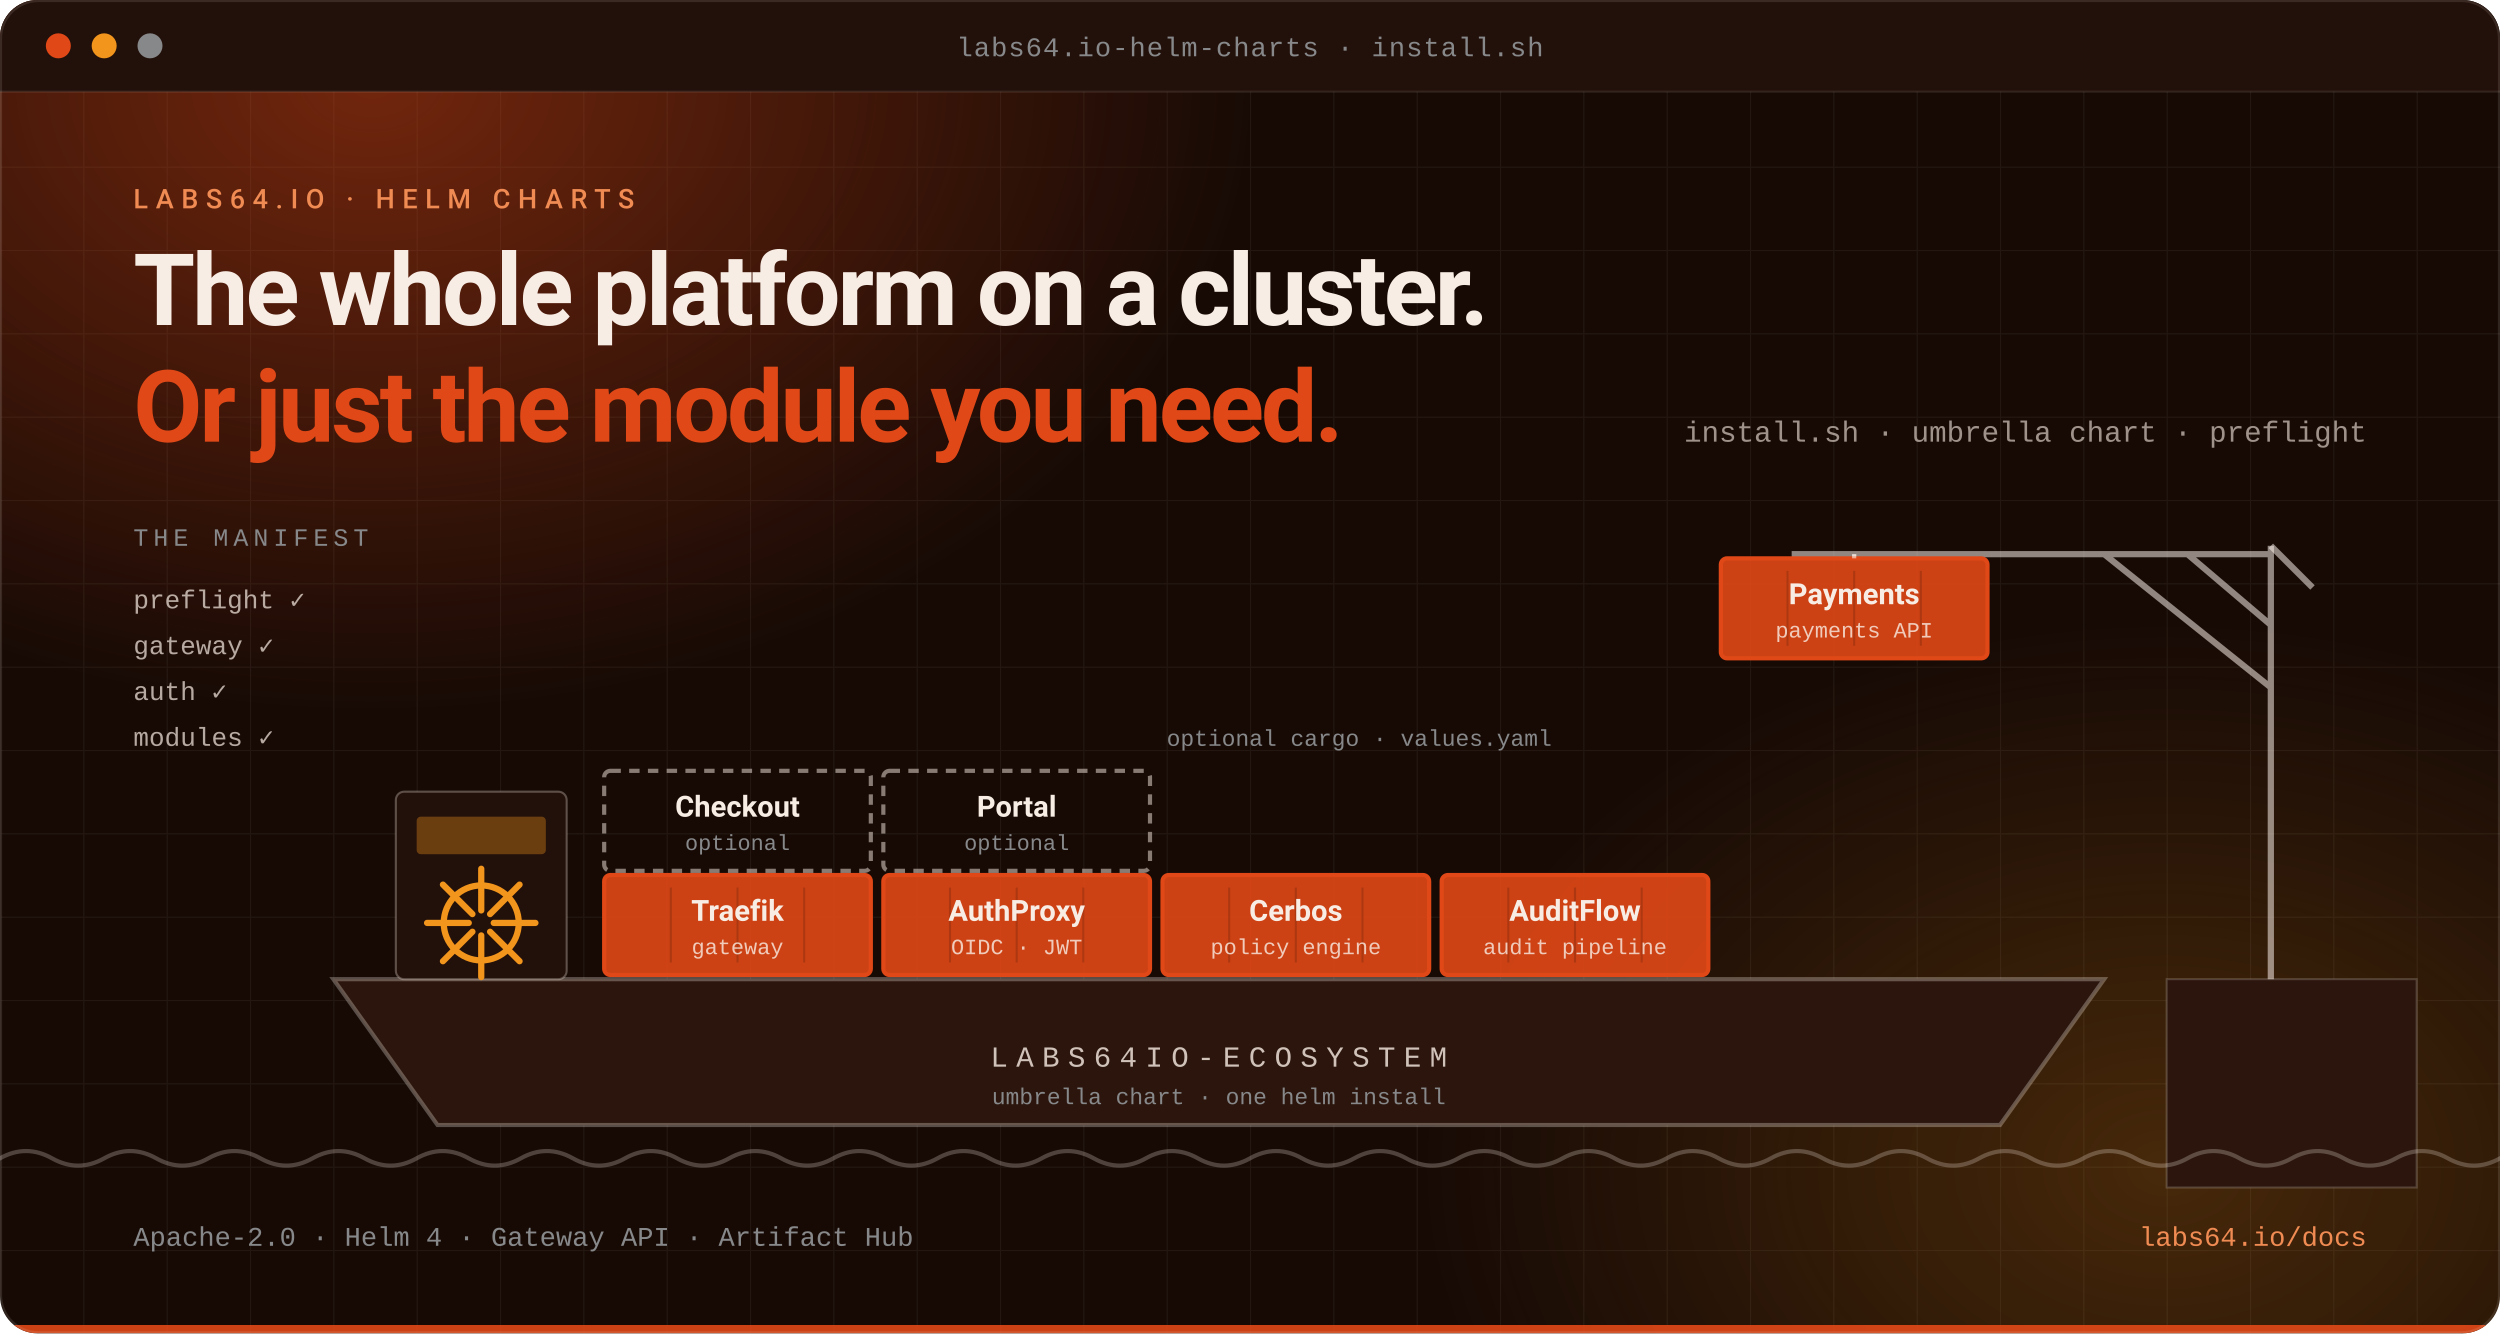
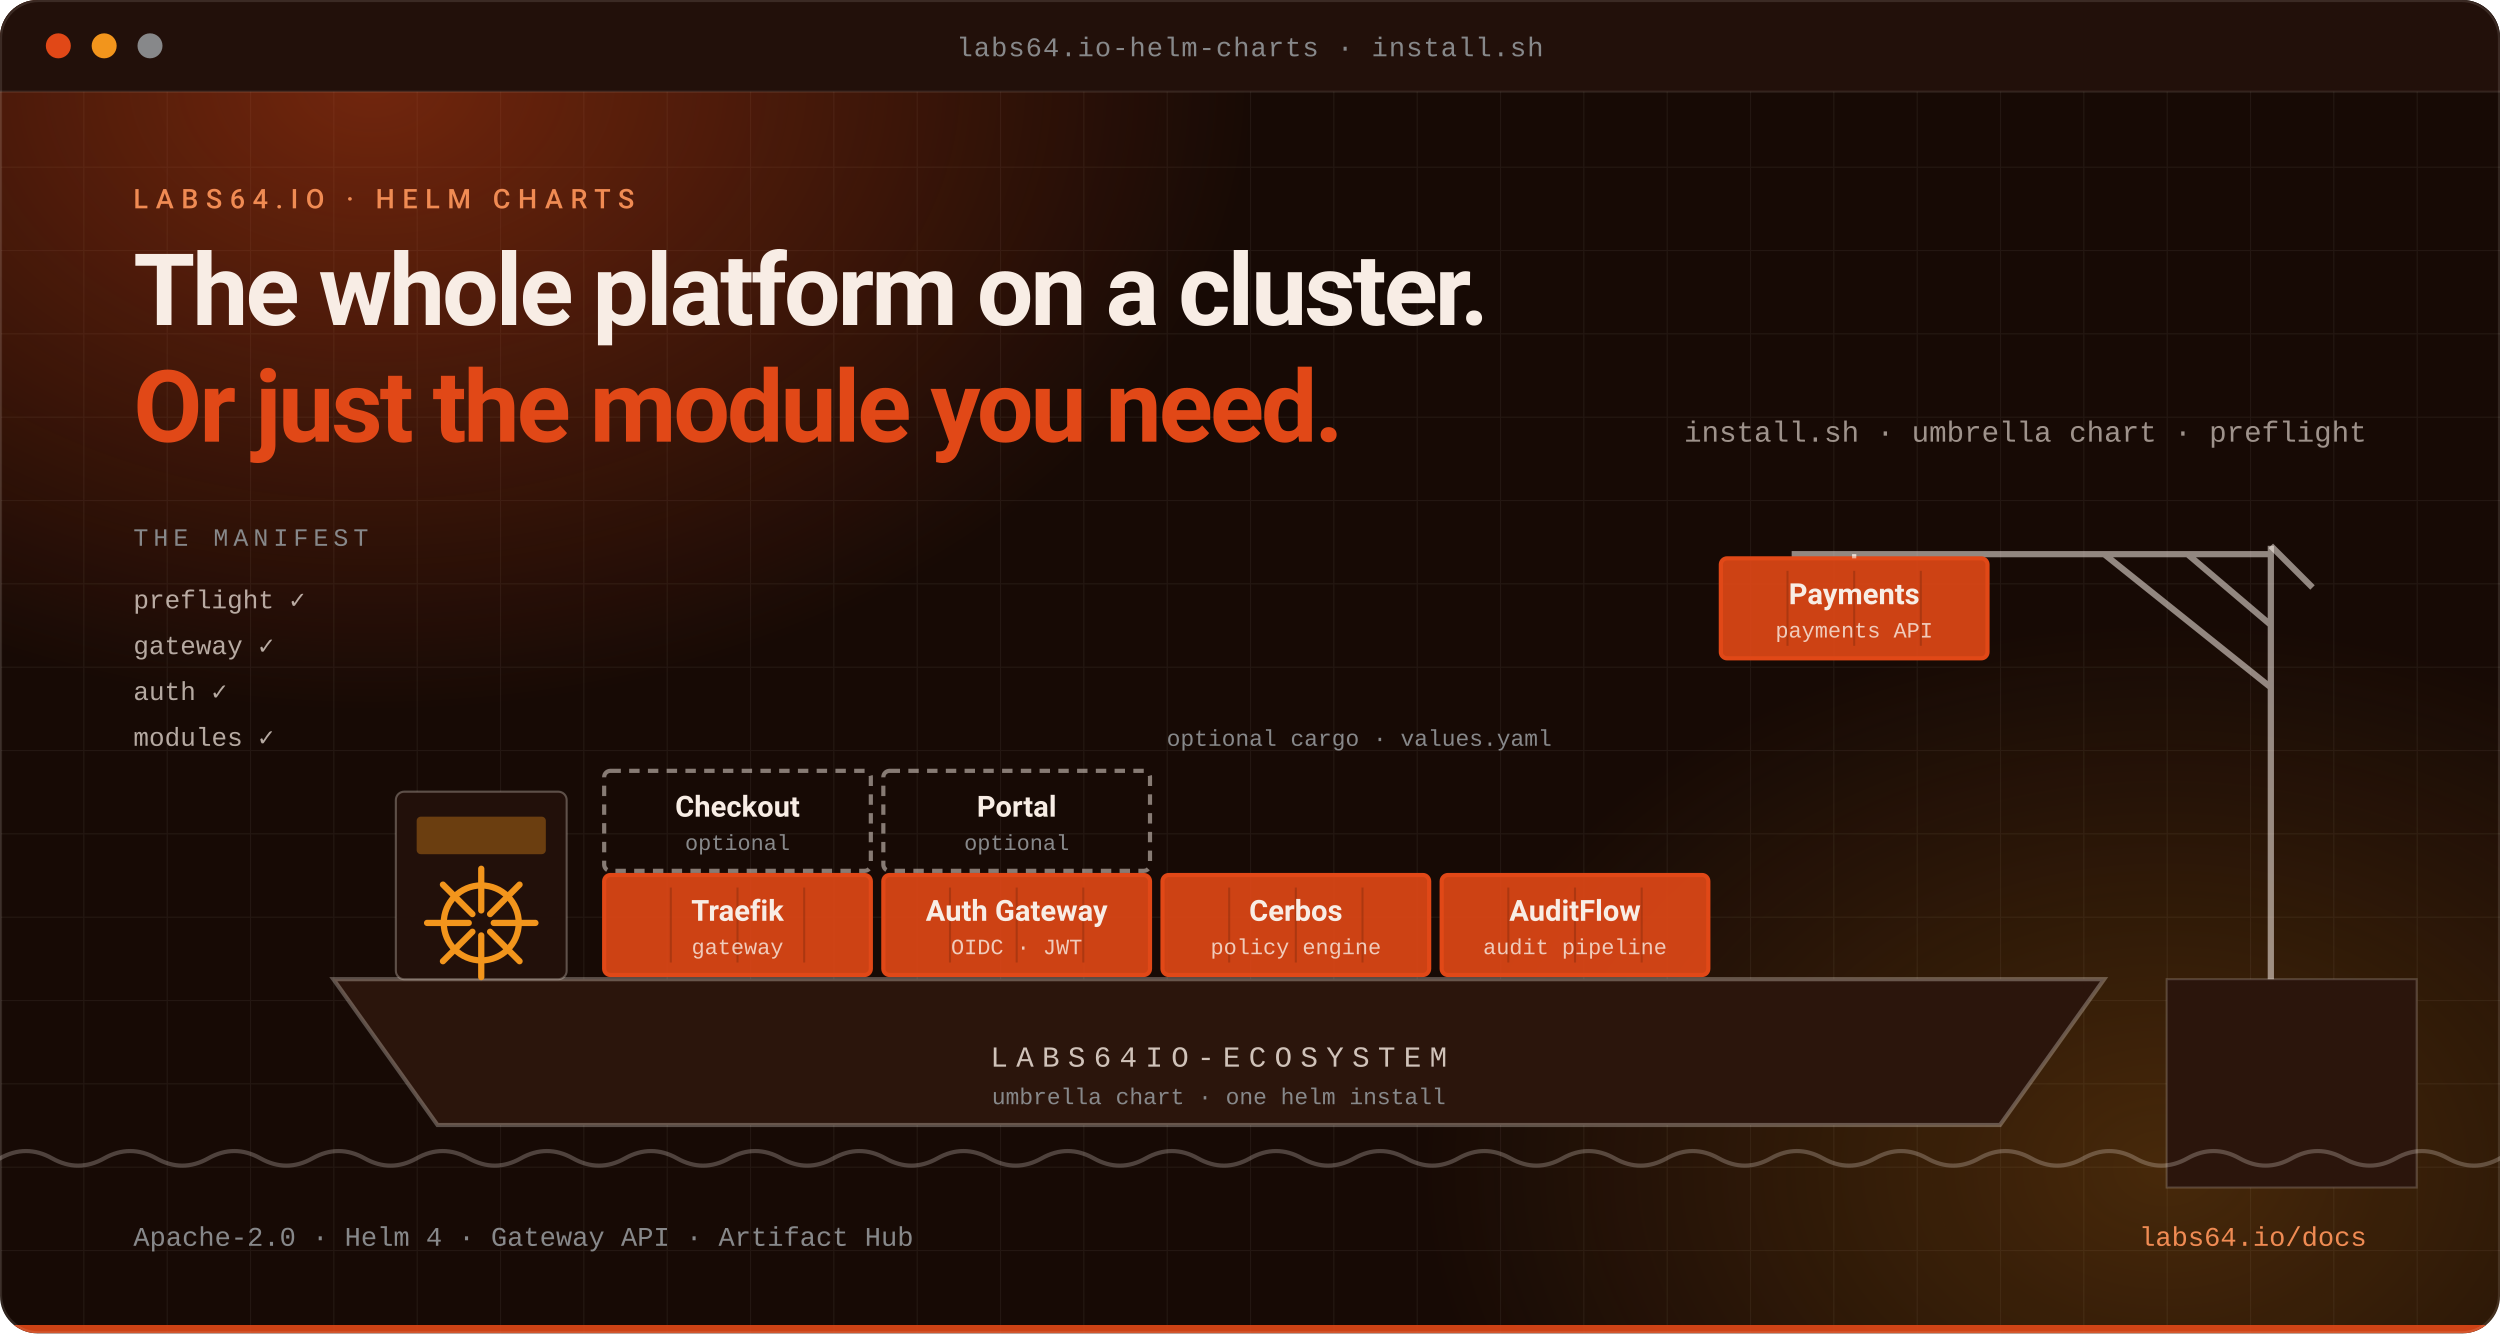
<svg xmlns="http://www.w3.org/2000/svg" viewBox="0 0 1200 640" width="1200" height="640" role="img" aria-labelledby="t d">
  <defs>
    <radialGradient id="hg1" cx=".5" cy=".5" r=".5">
      <stop offset="0" stop-color="#E14817" stop-opacity=".45" />
      <stop offset="1" stop-color="#E14817" stop-opacity="0" />
    </radialGradient>
    <radialGradient id="hg2" cx=".5" cy=".5" r=".5">
      <stop offset="0" stop-color="#F2951C" stop-opacity=".22" />
      <stop offset="1" stop-color="#F2951C" stop-opacity="0" />
    </radialGradient>
    <pattern id="hgrid" width="40" height="40" patternUnits="userSpaceOnUse">
      <path d="M40 0H0V40" fill="none" stroke="#F8EDE5" stroke-opacity=".06" />
    </pattern>
    <filter id="hglow" x="-200%" y="-200%" width="500%" height="500%">
      <feGaussianBlur stdDeviation="3" result="b" />
      <feMerge>
        <feMergeNode in="b" />
        <feMergeNode in="SourceGraphic" />
      </feMerge>
    </filter>
    <clipPath id="hwin">
      <rect width="1200" height="640" rx="18" />
    </clipPath>
    <style>
    .sans{font-family:Roboto,-apple-system,'Segoe UI',Helvetica,Arial,sans-serif}
    .mono{font-family:ui-monospace,SFMono-Regular,Menlo,Consolas,'Liberation Mono',monospace}
    text{white-space:pre}
    @media (prefers-reduced-motion: reduce){ animate, animateMotion, animateTransform{display:none} }
  </style>
  </defs>
  <g clip-path="url(#hwin)">
    <rect width="1200" height="640" fill="#170A05" />
    <rect width="1200" height="640" fill="url(#hgrid)" />
    <ellipse cx="180" cy="40" rx="420" ry="300" fill="url(#hg1)" />
    <ellipse cx="1040" cy="560" rx="360" ry="260" fill="url(#hg2)" />
    <rect width="1200" height="44" fill="#22100A" />
    <line x1="0" y1="44" x2="1200" y2="44" stroke="#F8EDE5" stroke-opacity=".1" />
    <circle cx="28" cy="22" r="6" fill="#E14817" />
    <circle cx="50" cy="22" r="6" fill="#F2951C" />
    <circle cx="72" cy="22" r="6" fill="#87888A" />
    <text x="600" y="27" class="mono" font-size="13" fill="#87888A" text-anchor="middle" letter-spacing="0.5">labs64.io-helm-charts · install.sh</text>
    <text x="64" y="100" class="sans" font-size="13" font-weight="500" fill="#F08B53" letter-spacing="3.6">LABS64.IO  ·  HELM CHARTS</text>
    <text x="64" y="156" class="sans" font-size="48" font-weight="700" fill="#F8EDE5" letter-spacing="-1.4">The whole platform on a cluster.</text>
    <text x="64" y="212" class="sans" font-size="48" font-weight="700" fill="#E14817" letter-spacing="-1.4">Or just the module you need.</text>
    <text x="1136" y="212" class="mono" font-size="14" fill="#F8EDE5" fill-opacity="0.6" text-anchor="end">install.sh  ·  umbrella chart  ·  preflight</text>
    <rect x="1040" y="470" width="120" height="100" fill="#2b150c" stroke="#F8EDE5" stroke-opacity=".2" />
    <path d="M1090,470 V262 M1090,266 H860 M1090,300 L1050,266 M1090,330 L1010,266" stroke="#F8EDE5" stroke-opacity=".55" stroke-width="3" fill="none" />
    <path d="M1090,262 L1110,282" stroke="#F8EDE5" stroke-opacity=".55" stroke-width="3" />
    <polygon points="160,470 1010,470 960,540 210,540" fill="#2b150c" stroke="#F8EDE5" stroke-opacity=".3" stroke-width="2" />
    <text x="585" y="512" class="mono" font-size="14" font-weight="500" fill="#F8EDE5" fill-opacity="0.8" text-anchor="middle" letter-spacing="4">LABS64IO-ECOSYSTEM</text>
    <text x="585" y="530" class="mono" font-size="11" fill="#87888A" text-anchor="middle">umbrella chart · one helm install</text>
    <rect x="190" y="380" width="82" height="90" rx="4" fill="#22100A" stroke="#F8EDE5" stroke-opacity=".3" />
    <rect x="200" y="392" width="62" height="18" rx="2" fill="#F2951C" fill-opacity=".35" />
    <g>
      <animateTransform attributeName="transform" type="rotate" values="0 231 443;45 231 443;0 231 443" dur="6s" repeatCount="indefinite" />
      <circle cx="231" cy="443" r="18" fill="none" stroke="#F2951C" stroke-width="3" />
      <line x1="237" y1="443" x2="257" y2="443" stroke="#F2951C" stroke-width="3" stroke-linecap="round" />
      <line x1="235.243" y1="447.243" x2="249.385" y2="461.385" stroke="#F2951C" stroke-width="3" stroke-linecap="round" />
      <line x1="231" y1="449" x2="231" y2="469" stroke="#F2951C" stroke-width="3" stroke-linecap="round" />
      <line x1="226.757" y1="447.243" x2="212.615" y2="461.385" stroke="#F2951C" stroke-width="3" stroke-linecap="round" />
      <line x1="225" y1="443" x2="205" y2="443" stroke="#F2951C" stroke-width="3" stroke-linecap="round" />
      <line x1="226.757" y1="438.757" x2="212.615" y2="424.615" stroke="#F2951C" stroke-width="3" stroke-linecap="round" />
      <line x1="231" y1="437" x2="231" y2="417" stroke="#F2951C" stroke-width="3" stroke-linecap="round" />
      <line x1="235.243" y1="438.757" x2="249.385" y2="424.615" stroke="#F2951C" stroke-width="3" stroke-linecap="round" />
    </g>
    <g>
      <rect x="290" y="420" width="128" height="48" rx="3" fill="#E14817" fill-opacity="0.9" stroke="#E14817" stroke-opacity="1" stroke-dasharray="0" stroke-width="2" />
      <line x1="322" y1="426" x2="322" y2="462" stroke="#170A05" stroke-opacity=".18" />
      <line x1="354" y1="426" x2="354" y2="462" stroke="#170A05" stroke-opacity=".18" />
      <line x1="386" y1="426" x2="386" y2="462" stroke="#170A05" stroke-opacity=".18" />
      <text x="354" y="442" class="sans" font-size="14" font-weight="700" fill="#F8EDE5" text-anchor="middle">Traefik</text>
      <text x="354" y="458" class="mono" font-size="10.5" fill="#F8EDE5" fill-opacity="0.8" text-anchor="middle">gateway</text>
    </g>
    <g>
      <rect x="424" y="420" width="128" height="48" rx="3" fill="#E14817" fill-opacity="0.9" stroke="#E14817" stroke-opacity="1" stroke-dasharray="0" stroke-width="2" />
      <line x1="456" y1="426" x2="456" y2="462" stroke="#170A05" stroke-opacity=".18" />
      <line x1="488" y1="426" x2="488" y2="462" stroke="#170A05" stroke-opacity=".18" />
      <line x1="520" y1="426" x2="520" y2="462" stroke="#170A05" stroke-opacity=".18" />
-       <text x="488" y="442" class="sans" font-size="14" font-weight="700" fill="#F8EDE5" text-anchor="middle">AuthProxy</text>
+       <text x="488" y="442" class="sans" font-size="14" font-weight="700" fill="#F8EDE5" text-anchor="middle">Auth Gateway</text>
      <text x="488" y="458" class="mono" font-size="10.5" fill="#F8EDE5" fill-opacity="0.8" text-anchor="middle">OIDC · JWT</text>
    </g>
    <g>
      <rect x="558" y="420" width="128" height="48" rx="3" fill="#E14817" fill-opacity="0.9" stroke="#E14817" stroke-opacity="1" stroke-dasharray="0" stroke-width="2" />
      <line x1="590" y1="426" x2="590" y2="462" stroke="#170A05" stroke-opacity=".18" />
      <line x1="622" y1="426" x2="622" y2="462" stroke="#170A05" stroke-opacity=".18" />
      <line x1="654" y1="426" x2="654" y2="462" stroke="#170A05" stroke-opacity=".18" />
      <text x="622" y="442" class="sans" font-size="14" font-weight="700" fill="#F8EDE5" text-anchor="middle">Cerbos</text>
      <text x="622" y="458" class="mono" font-size="10.5" fill="#F8EDE5" fill-opacity="0.8" text-anchor="middle">policy engine</text>
    </g>
    <g>
      <rect x="692" y="420" width="128" height="48" rx="3" fill="#E14817" fill-opacity="0.9" stroke="#E14817" stroke-opacity="1" stroke-dasharray="0" stroke-width="2" />
      <line x1="724" y1="426" x2="724" y2="462" stroke="#170A05" stroke-opacity=".18" />
      <line x1="756" y1="426" x2="756" y2="462" stroke="#170A05" stroke-opacity=".18" />
      <line x1="788" y1="426" x2="788" y2="462" stroke="#170A05" stroke-opacity=".18" />
      <text x="756" y="442" class="sans" font-size="14" font-weight="700" fill="#F8EDE5" text-anchor="middle">AuditFlow</text>
      <text x="756" y="458" class="mono" font-size="10.5" fill="#F8EDE5" fill-opacity="0.8" text-anchor="middle">audit pipeline</text>
    </g>
    <g>
      <rect x="290" y="370" width="128" height="48" rx="3" fill="none" fill-opacity="0" stroke="#F8EDE5" stroke-opacity="0.5" stroke-dasharray="5 4" stroke-width="2" />
      <text x="354" y="392" class="sans" font-size="14" font-weight="700" fill="#F8EDE5" text-anchor="middle">Checkout</text>
      <text x="354" y="408" class="mono" font-size="10.5" fill="#87888A" fill-opacity="1" text-anchor="middle">optional</text>
    </g>
    <g>
      <rect x="424" y="370" width="128" height="48" rx="3" fill="none" fill-opacity="0" stroke="#F8EDE5" stroke-opacity="0.5" stroke-dasharray="5 4" stroke-width="2" />
      <text x="488" y="392" class="sans" font-size="14" font-weight="700" fill="#F8EDE5" text-anchor="middle">Portal</text>
      <text x="488" y="408" class="mono" font-size="10.5" fill="#87888A" fill-opacity="1" text-anchor="middle">optional</text>
    </g>
    <g>
      <animateTransform attributeName="transform" type="translate" values="0,0;0,0;0,152;0,152;0,0" keyTimes="0;.12;.45;.9;1" dur="6s" repeatCount="indefinite" />
      <line x1="890" y1="266" x2="890" y2="268" stroke="#F8EDE5" stroke-opacity=".6" stroke-width="2" />
      <g>
        <rect x="826" y="268" width="128" height="48" rx="3" fill="#E14817" fill-opacity="0.9" stroke="#E14817" stroke-opacity="1" stroke-dasharray="0" stroke-width="2" />
        <line x1="858" y1="274" x2="858" y2="310" stroke="#170A05" stroke-opacity=".18" />
        <line x1="890" y1="274" x2="890" y2="310" stroke="#170A05" stroke-opacity=".18" />
        <line x1="922" y1="274" x2="922" y2="310" stroke="#170A05" stroke-opacity=".18" />
        <text x="890" y="290" class="sans" font-size="14" font-weight="700" fill="#F8EDE5" text-anchor="middle">Payments</text>
        <text x="890" y="306" class="mono" font-size="10.5" fill="#F8EDE5" fill-opacity="0.8" text-anchor="middle">payments API</text>
      </g>
    </g>
    <line x1="890" y1="266" x2="890" y2="268" stroke="#F8EDE5" stroke-opacity=".6" stroke-width="2">
      <animate attributeName="y2" values="268;268;420;420;268" keyTimes="0;.12;.45;.9;1" dur="6s" begin="0s" repeatCount="indefinite" />
    </line>
    <g opacity="0">
      <animate attributeName="opacity" values="0;0;1;1;0" keyTimes="0;.46;.5;.9;1" dur="6s" begin="0s" repeatCount="indefinite" />
      <circle cx="826" cy="420" r="11" fill="#F2951C" />
      <path d="M820,420 l4,4 l7,-8" stroke="#170A05" stroke-width="2.4" fill="none" />
    </g>
    <path d="M-100,556 q12.5,-7 25,0 t25,0 q12.5,-7 25,0 t25,0 q12.5,-7 25,0 t25,0 q12.5,-7 25,0 t25,0 q12.5,-7 25,0 t25,0 q12.5,-7 25,0 t25,0 q12.5,-7 25,0 t25,0 q12.5,-7 25,0 t25,0 q12.5,-7 25,0 t25,0 q12.5,-7 25,0 t25,0 q12.5,-7 25,0 t25,0 q12.5,-7 25,0 t25,0 q12.5,-7 25,0 t25,0 q12.5,-7 25,0 t25,0 q12.5,-7 25,0 t25,0 q12.5,-7 25,0 t25,0 q12.5,-7 25,0 t25,0 q12.5,-7 25,0 t25,0 q12.5,-7 25,0 t25,0 q12.5,-7 25,0 t25,0 q12.5,-7 25,0 t25,0 q12.5,-7 25,0 t25,0 q12.5,-7 25,0 t25,0 q12.5,-7 25,0 t25,0 q12.5,-7 25,0 t25,0 q12.5,-7 25,0 t25,0 q12.5,-7 25,0 t25,0 q12.5,-7 25,0 t25,0" fill="none" stroke="#F8EDE5" stroke-opacity=".25" stroke-width="2">
      <animateTransform attributeName="transform" type="translate" values="0,0;50,0" dur="3s" repeatCount="indefinite" />
    </path>
    <text x="64" y="262" class="mono" font-size="12" fill="#87888A" letter-spacing="2.4">THE MANIFEST</text>
    <text x="64" y="292" class="mono" font-size="12.5" fill="#F8EDE5" fill-opacity="0.7">preflight ✓</text>
    <text x="64" y="314" class="mono" font-size="12.5" fill="#F8EDE5" fill-opacity="0.7">gateway ✓</text>
    <text x="64" y="336" class="mono" font-size="12.5" fill="#F8EDE5" fill-opacity="0.7">auth ✓</text>
    <text x="64" y="358" class="mono" font-size="12.5" fill="#F8EDE5" fill-opacity="0.7">modules ✓</text>
    <text x="560" y="358" class="mono" font-size="11" fill="#87888A">optional cargo · values.yaml</text>
    <text x="64" y="598" class="mono" font-size="13" fill="#87888A">Apache-2.0 · Helm 4 · Gateway API · Artifact Hub</text>
    <text x="1136" y="598" class="mono" font-size="13" fill="#F08B53" text-anchor="end">labs64.io/docs</text>
    <rect x="0" y="636" width="1200" height="4" fill="#E14817" opacity=".9">
      <animate attributeName="width" dur="6s" repeatCount="indefinite" values="0;1200" />
    </rect>
  </g>
  <rect x=".5" y=".5" width="1199" height="639" rx="18" fill="none" stroke="#F8EDE5" stroke-opacity=".12" />
</svg>
